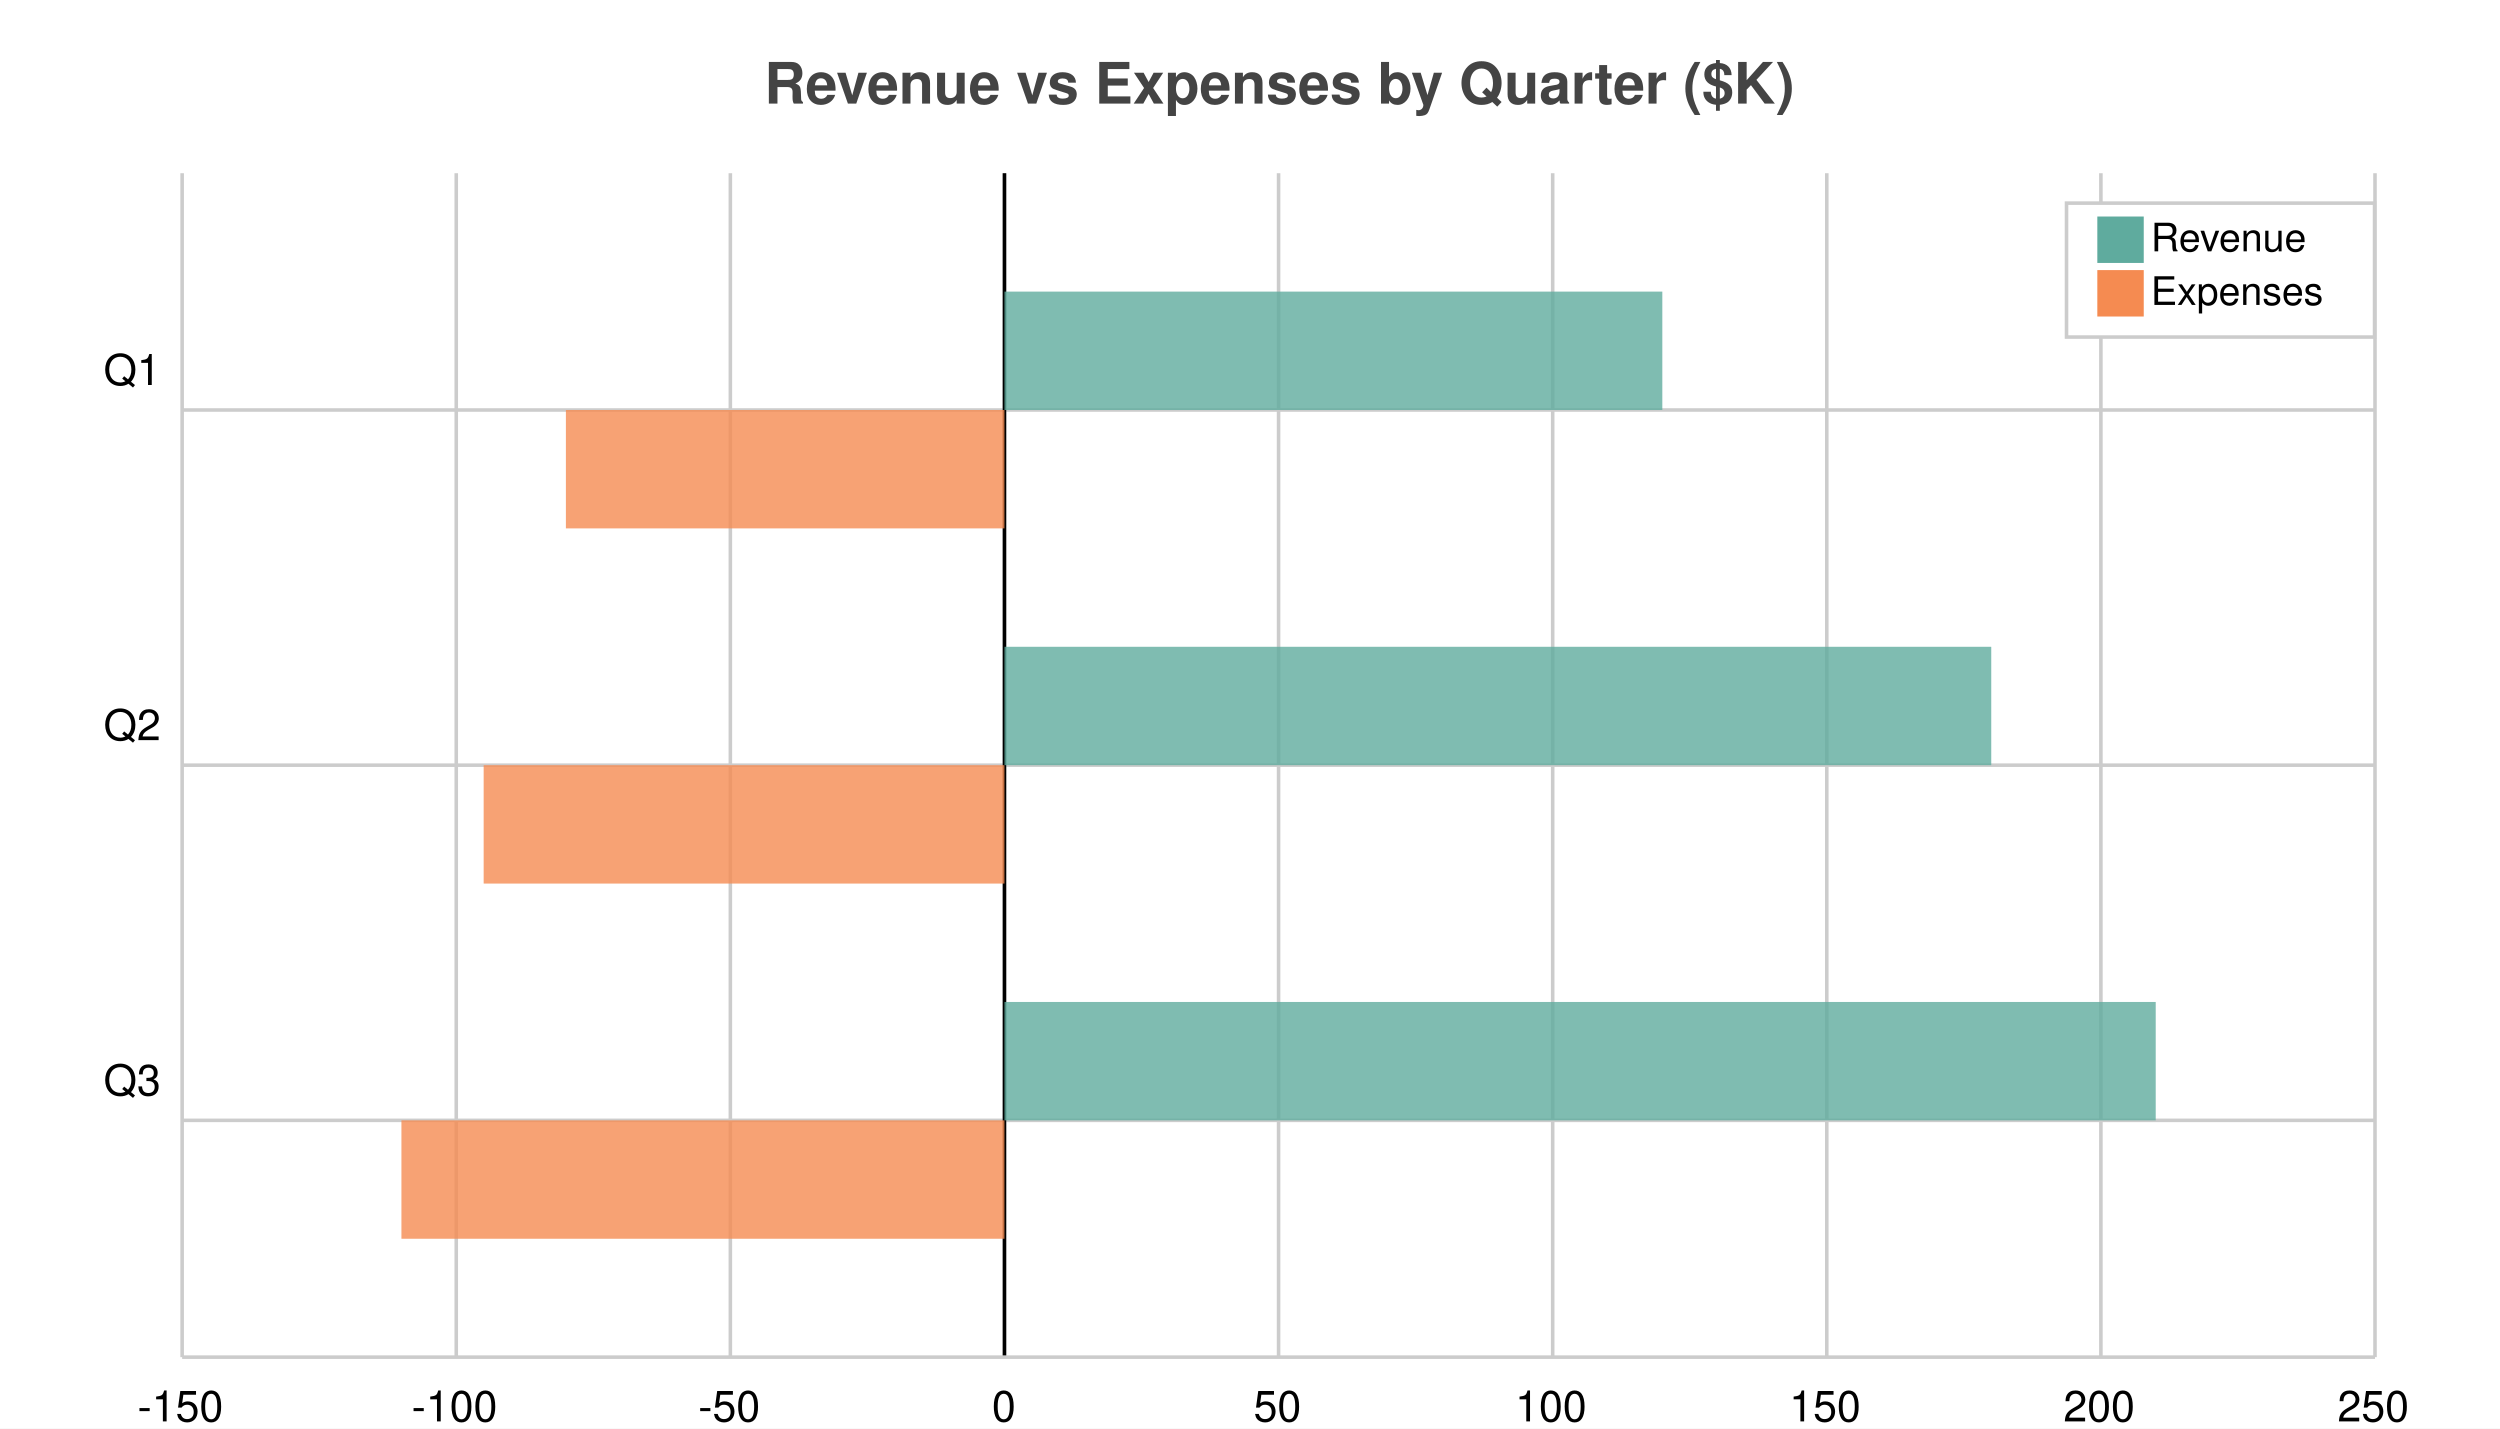
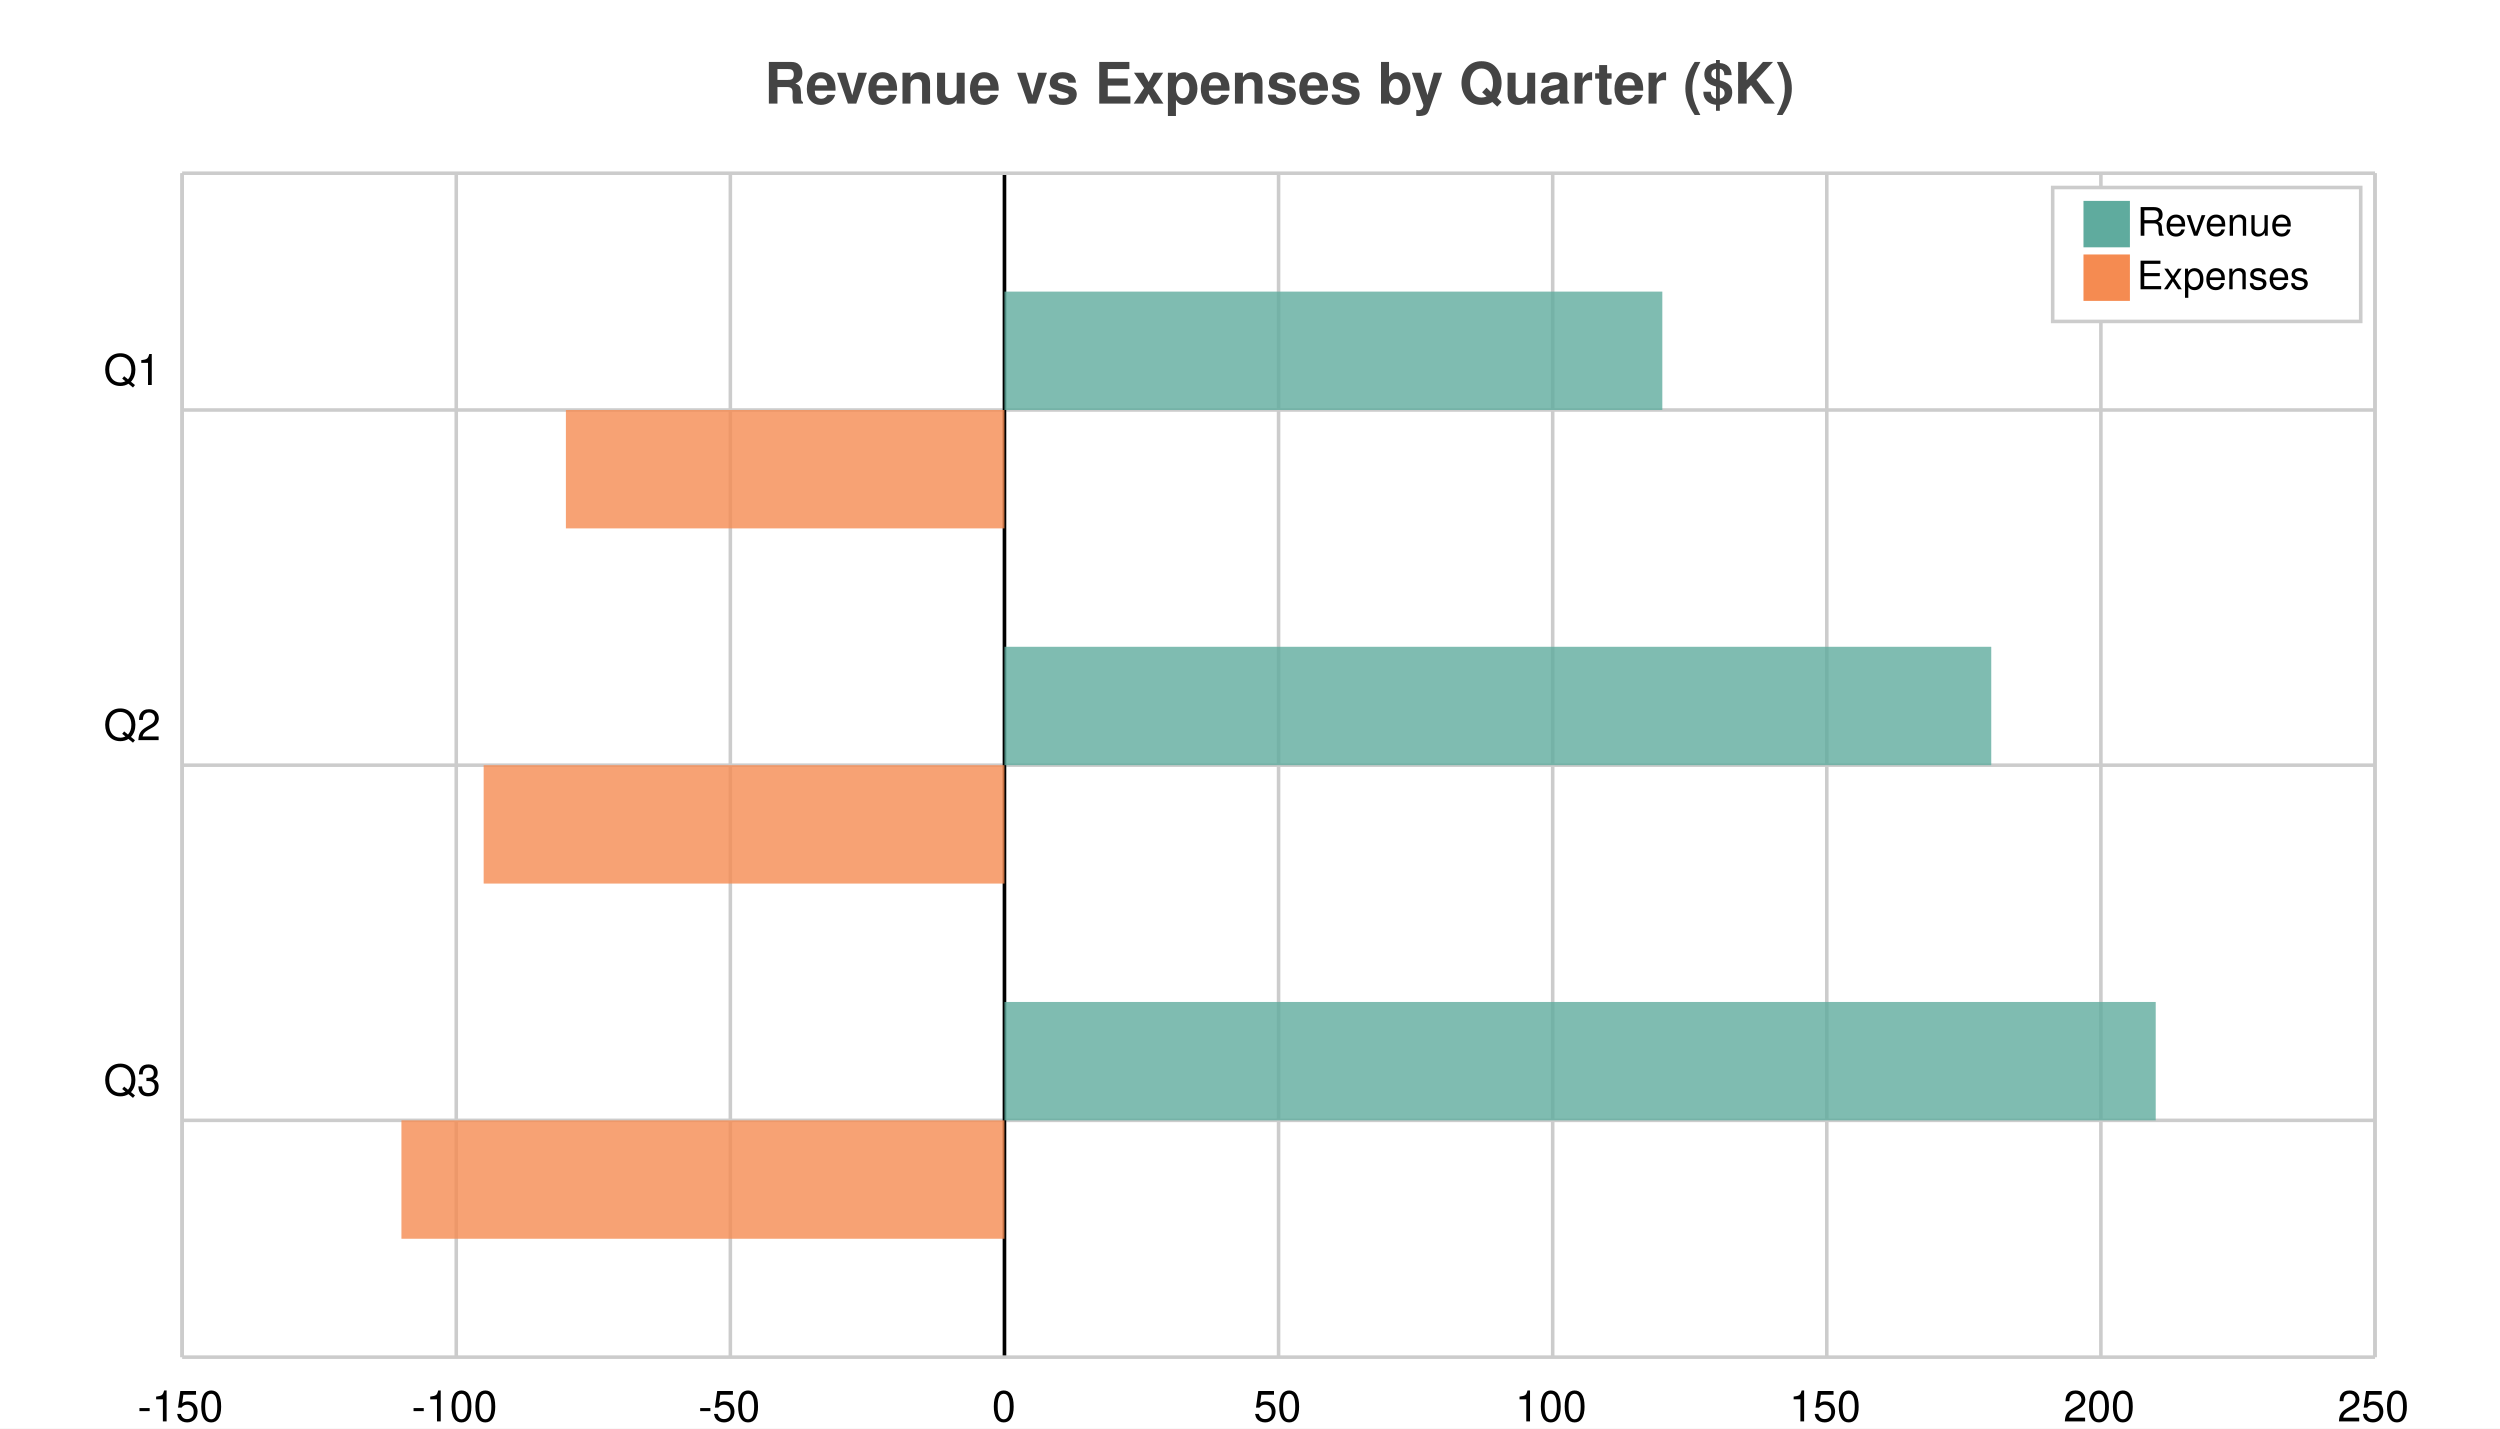
<svg xmlns="http://www.w3.org/2000/svg" width="700" height="400" viewBox="0 0 700 400">
  <path fill="white" d="M0 0 h700 v400 h-700 v-400Z" />
  <text transform="translate(-136.0, 19)" fill="#444444" font-family="Helvetica" font-weight="bold" font-size="16" x="350.0" y="10.0">Revenue vs Expenses by Quarter ($K)</text>
  <g>
    <path stroke="#CCCCCC" stroke-dasharray="None" d="M0 66.3 h614.0 M0 165.75 h614.0 M0 265.2 h614.0" transform="translate(51.0, 48.5)" />
    <g font-size="12" font-family="Helvetica" transform="translate(45.0, 48.5)">
      <text x="0" y="66.3" transform="translate(-16, -7.0)">Q1</text>
      <text x="0" y="165.75" transform="translate(-16, -7.0)">Q2</text>
      <text x="0" y="265.2" transform="translate(-16, -7.0)">Q3</text>
    </g>
  </g>
  <g>
    <path stroke="#CCCCCC" stroke-dasharray="None" d="M614.0 0 v331.5 M537.25 0 v331.5 M460.5 0 v331.5 M383.75 0 v331.5 M307.0 0 v331.5 M230.25 0 v331.5 M153.5 0 v331.5 M76.75 0 v331.5 M0.0 0 v331.5" transform="translate(51.0, 48.5)" />
    <g font-size="12" font-family="Helvetica" transform="translate(51.0, 66.5)">
      <text x="614.0" y="331.5" transform="translate(-10.5, 0)">250</text>
      <text x="537.25" y="331.5" transform="translate(-10.5, 0)">200</text>
      <text x="460.5" y="331.5" transform="translate(-10.5, 0)">150</text>
      <text x="383.75" y="331.5" transform="translate(-10.5, 0)">100</text>
      <text x="307.0" y="331.5" transform="translate(-7.0, 0)">50</text>
      <text x="230.25" y="331.5" transform="translate(-3.5, 0)">0</text>
      <text x="153.5" y="331.5" transform="translate(-9.0, 0)">-50</text>
      <text x="76.75" y="331.5" transform="translate(-12.5, 0)">-100</text>
      <text x="0.0" y="331.5" transform="translate(-12.5, 0)">-150</text>
    </g>
  </g>
  <path transform="translate(51.0, 48.5)" d="M230.25 0 v331.5z" stroke="black" />
  <g>
    <g opacity="0.8" transform="translate(51.0, 48.5)">
      <path d="M230.25 33.15 h184.2 v33.15 h-184.2 v-33.15Z M230.25 132.6 h276.3 v33.15 h-276.3 v-33.15Z M230.25 232.05 h322.35 v33.15 h-322.35 v-33.15Z" fill="#5fab9e" />
      <path d="M107.45 66.3 h122.8 v33.15 h-122.8 v-33.15Z M84.425 165.75 h145.825 v33.15 h-145.825 v-33.15Z M61.4 265.2 h168.85 v33.15 h-168.85 v-33.15Z" fill="#f58b51" />
    </g>
    <path stroke="#CCCCCC" stroke-dasharray="None" d="M0 331.5 h614.0" transform="translate(51.0, 48.5)" />
+     <path stroke="#CCCCCC" stroke-dasharray="None" d="M0 0 h614.0" transform="translate(51.0, 48.5)" />
+     <path stroke="#CCCCCC" stroke-dasharray="None" d="M0 0 v331.5" transform="translate(51.0, 48.5)" />
+     <path stroke="#CCCCCC" stroke-dasharray="None" d="M614.0 0 v331.5" transform="translate(51.0, 48.5)" />
  </g>
  <g>
-     <rect transform="translate(-8.625, -3.75)" x="587.25" y="60.625" width="86.25" height="37.5" fill="#ffffff" stroke="#CCCCCC" />
+     <rect transform="translate(-8.625, -3.75)" x="583.375" y="56.25" width="86.25" height="37.5" fill="#ffffff" stroke="#CCCCCC" />
    <g transform="translate(0, 13)">
-       <rect y="47.625" x="587.25" width="13" height="13" fill="#5fab9e" />
-       <text y="57.375" x="602.25" font-size="11" font-family="Helvetica">Revenue</text>
+       <rect y="43.25" x="583.375" width="13" height="13" fill="#5fab9e" />
+       <text y="53.0" x="598.375" font-size="11" font-family="Helvetica">Revenue</text>
    </g>
    <g transform="translate(0, 15)">
-       <rect y="60.625" x="587.25" width="13" height="13" fill="#f58b51" />
-       <text y="70.375" x="602.25" font-size="11" font-family="Helvetica">Expenses</text>
+       <rect y="56.25" x="583.375" width="13" height="13" fill="#f58b51" />
+       <text y="66.0" x="598.375" font-size="11" font-family="Helvetica">Expenses</text>
    </g>
  </g>
</svg>
